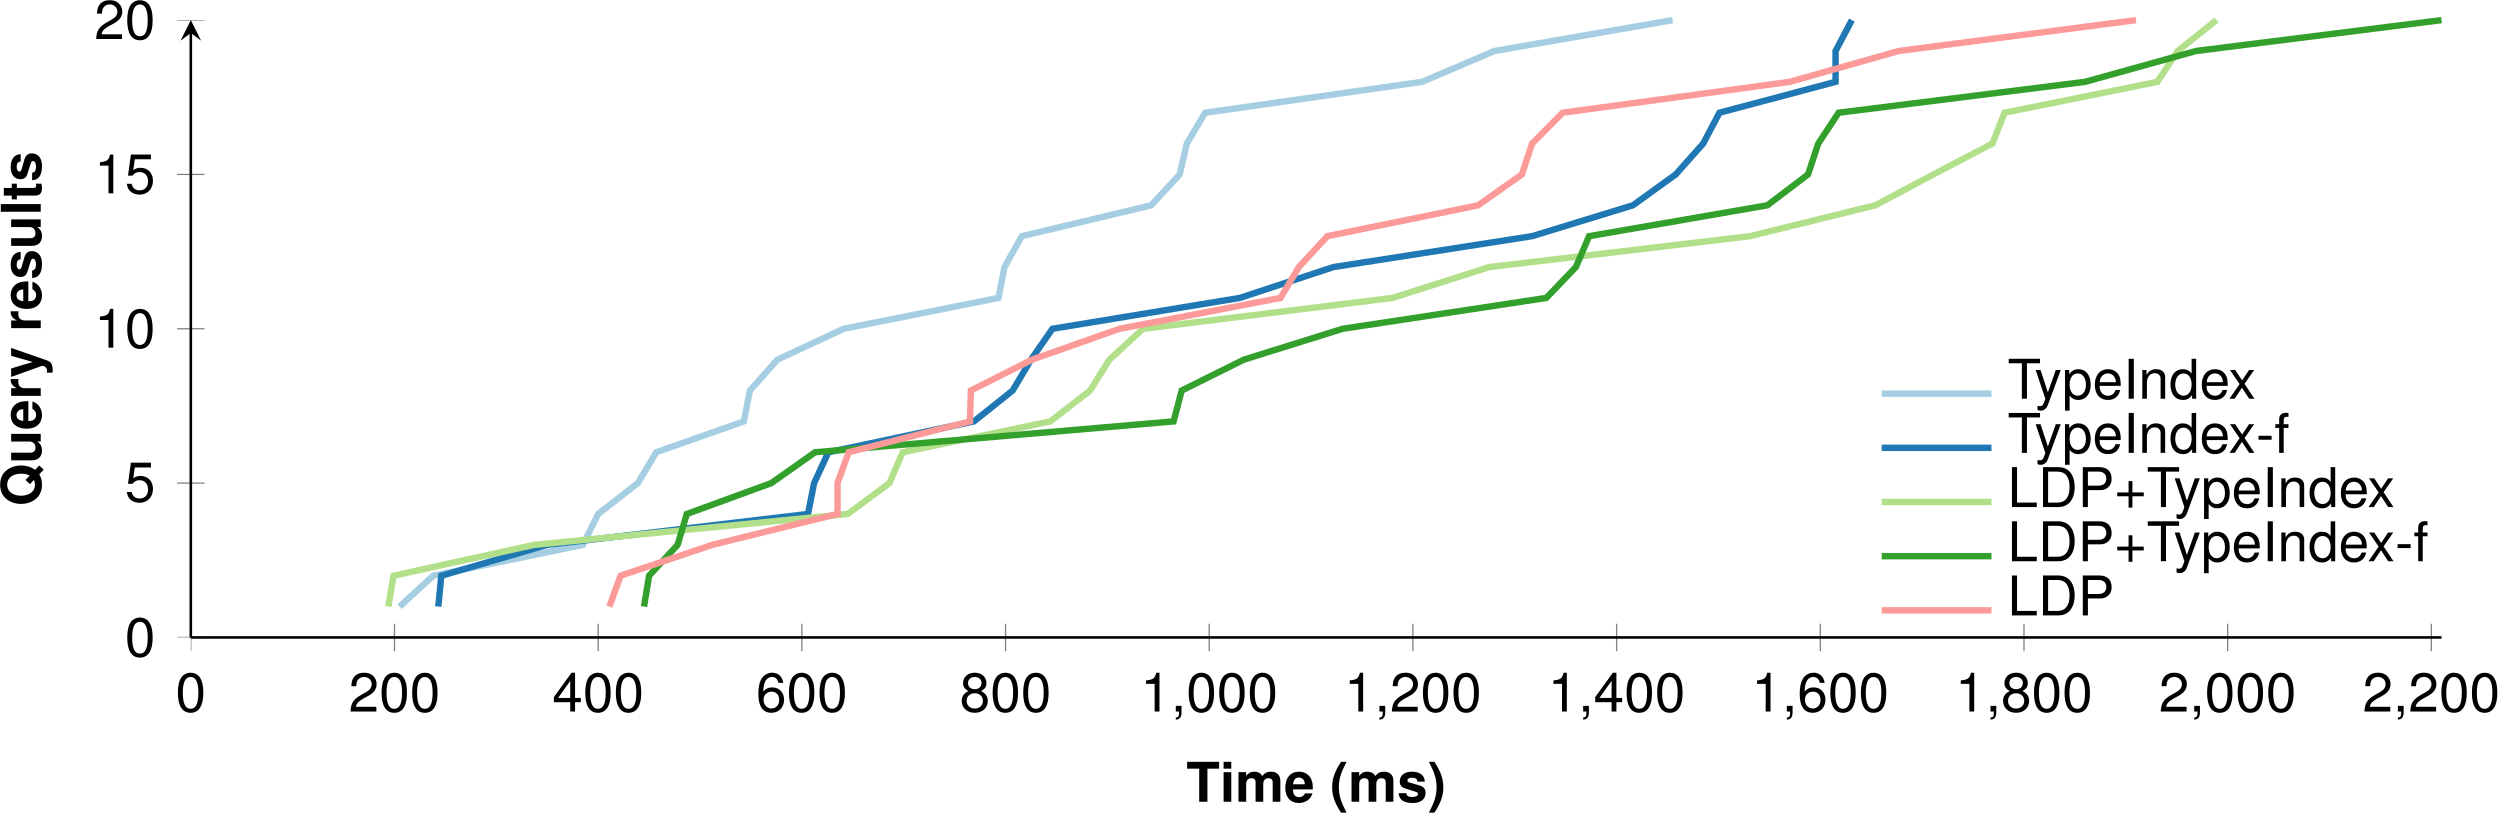
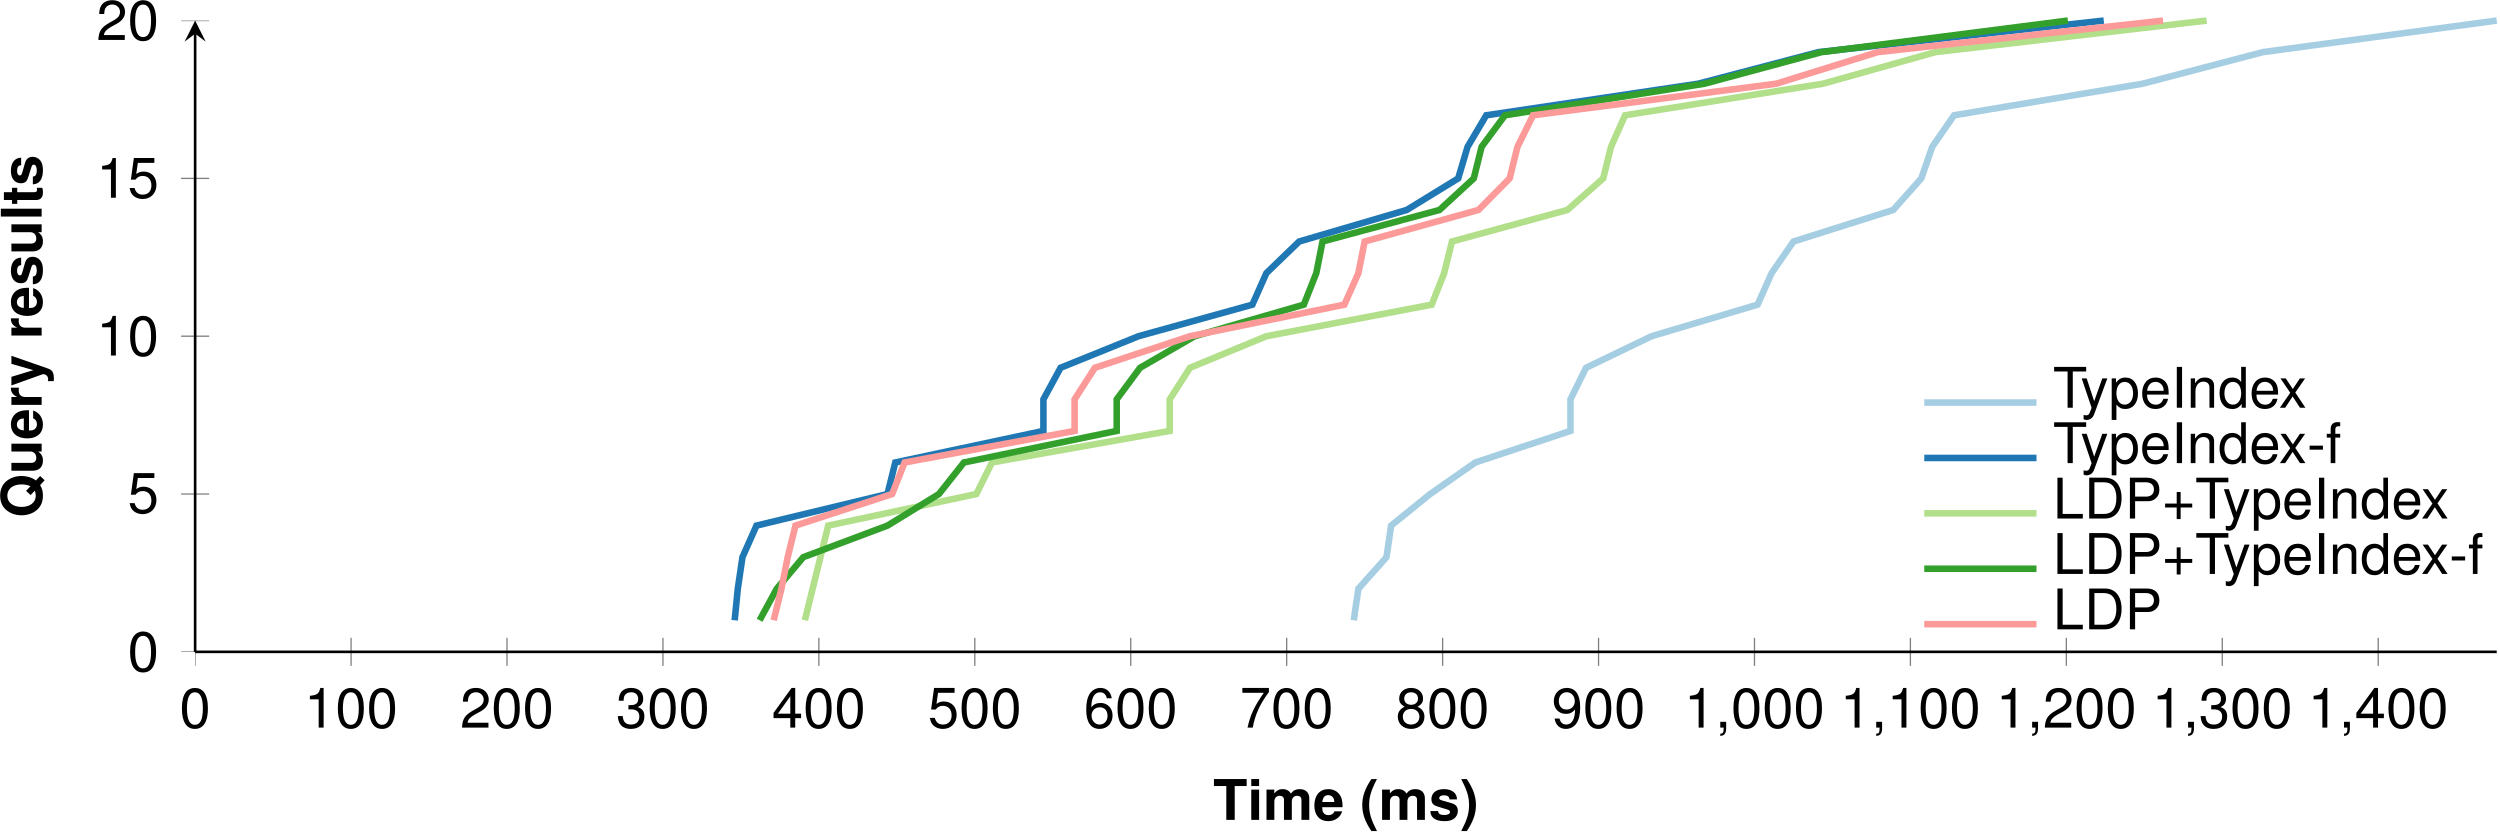
- <svg xmlns="http://www.w3.org/2000/svg" xmlns:xlink="http://www.w3.org/1999/xlink" version="1.1" width="387.319pt" height="126.058pt" viewBox="3.156 -129.159 387.319 126.058">
+ <svg xmlns="http://www.w3.org/2000/svg" xmlns:xlink="http://www.w3.org/1999/xlink" version="1.1" width="378.756pt" height="126.058pt" viewBox="3.156 -129.159 378.756 126.058">
  <defs>
    <clipPath id="clip1">
      <path d="M32.719 111.328H381.414V-267.774H32.719" />
    </clipPath>
    <clipPath id="clip2">
-       <path d="M-109.043-30.402V-126.043H523.176V-30.402" />
+       <path d="M-109.043-30.402V-126.043H523.18V-30.402" />
    </clipPath>
    <path id="g1-40" d="M1.723-6.186C.747-4.718 .339-3.547 .339-2.249C.339-.942 .747 .229 1.723 1.697H2.571C1.672-.051 1.383-1.001 1.383-2.249C1.383-3.488 1.672-4.455 2.571-6.186H1.723Z" />
    <path id="g1-41" d="M1.035 1.697C2.011 .229 2.419-.942 2.419-2.24C2.419-3.547 2.011-4.718 1.035-6.186H.187C1.086-4.438 1.375-3.488 1.375-2.24C1.375-1.001 1.086-.034 .187 1.697H1.035Z" />
    <path id="g1-81" d="M5.643-.874C6.059-1.383 6.322-2.232 6.322-3.064C6.322-3.972 6-4.846 5.457-5.431C4.922-6.008 4.226-6.288 3.344-6.288S1.765-6.008 1.23-5.431C.687-4.846 .365-3.972 .365-3.047S.687-1.247 1.23-.662C1.765-.085 2.469 .195 3.344 .195C3.98 .195 4.455 .068 4.947-.229L5.677 .458L6.322-.229L5.643-.874ZM4.073-2.359L3.428-1.672L4.082-1.052C3.887-.95 3.607-.891 3.335-.891C2.317-.891 1.638-1.748 1.638-3.047S2.317-5.202 3.344-5.202C4.379-5.202 5.049-4.353 5.049-3.038C5.049-2.529 4.956-2.071 4.769-1.697L4.073-2.359Z" />
    <path id="g1-84" d="M3.267-5.126H5.075V-6.186H.119V-5.126H1.994V0H3.267V-5.126Z" />
    <path id="g1-101" d="M4.447-1.918C4.455-2.02 4.455-2.062 4.455-2.122C4.455-2.58 4.387-3.004 4.277-3.327C3.972-4.158 3.233-4.659 2.308-4.659C.993-4.659 .187-3.708 .187-2.172C.187-.704 .984 .195 2.283 .195C3.31 .195 4.141-.39 4.404-1.29H3.233C3.089-.925 2.758-.713 2.325-.713C1.986-.713 1.714-.857 1.544-1.112C1.434-1.281 1.392-1.485 1.375-1.918H4.447ZM1.392-2.707C1.468-3.403 1.765-3.751 2.291-3.751C2.588-3.751 2.86-3.607 3.03-3.369C3.14-3.199 3.191-3.021 3.216-2.707H1.392Z" />
    <path id="g1-105" d="M1.757-4.583H.569V0H1.757V-4.583ZM1.757-6.186H.569V-5.126H1.757V-6.186Z" />
    <path id="g1-108" d="M1.757-6.186H.569V0H1.757V-6.186Z" />
    <path id="g1-109" d="M.509-4.583V0H1.697V-2.75C1.697-3.31 2.003-3.649 2.512-3.649C2.911-3.649 3.157-3.42 3.157-3.055V0H4.345V-2.75C4.345-3.31 4.65-3.649 5.16-3.649C5.558-3.649 5.805-3.42 5.805-3.055V0H6.993V-3.242C6.993-4.133 6.45-4.659 5.533-4.659C4.956-4.659 4.549-4.455 4.192-3.98C3.972-4.413 3.513-4.659 2.945-4.659C2.419-4.659 2.079-4.481 1.689-4.014V-4.583H.509Z" />
    <path id="g1-114" d="M.535-4.583V0H1.723V-2.436C1.723-3.131 2.071-3.479 2.767-3.479C2.894-3.479 2.979-3.471 3.14-3.445V-4.65C3.072-4.659 3.03-4.659 2.996-4.659C2.453-4.659 1.977-4.303 1.723-3.683V-4.583H.535Z" />
    <path id="g1-115" d="M4.286-3.106C4.269-4.073 3.522-4.659 2.291-4.659C1.129-4.659 .407-4.073 .407-3.131C.407-2.826 .501-2.563 .662-2.385C.823-2.223 .967-2.147 1.409-2.003L2.826-1.561C3.123-1.468 3.225-1.375 3.225-1.188C3.225-.908 2.894-.738 2.342-.738C2.037-.738 1.791-.798 1.638-.9C1.511-.993 1.46-1.086 1.409-1.332H.246C.28-.331 1.018 .195 2.41 .195C3.047 .195 3.53 .059 3.87-.212S4.413-.908 4.413-1.358C4.413-1.952 4.116-2.334 3.513-2.512L2.011-2.945C1.68-3.047 1.595-3.114 1.595-3.301C1.595-3.556 1.867-3.725 2.283-3.725C2.851-3.725 3.131-3.522 3.14-3.106H4.286Z" />
    <path id="g1-116" d="M2.554-4.489H1.892V-5.72H.704V-4.489H.119V-3.7H.704V-.883C.704-.161 1.086 .195 1.867 .195C2.13 .195 2.342 .17 2.554 .102V-.73C2.436-.713 2.368-.704 2.283-.704C1.969-.704 1.892-.798 1.892-1.205V-3.7H2.554V-4.489Z" />
    <path id="g1-117" d="M4.591 0V-4.583H3.403V-1.714C3.403-1.171 3.021-.815 2.444-.815C1.935-.815 1.68-1.086 1.68-1.638V-4.583H.492V-1.392C.492-.382 1.052 .195 2.028 .195C2.648 .195 3.064-.034 3.403-.543V0H4.591Z" />
    <path id="g1-121" d="M3.344-4.583L2.393-1.247L1.383-4.583H.076L1.782 .187V.195V.221C1.782 .653 1.46 .984 1.044 .984C.95 .984 .883 .976 .73 .933V1.825C.908 1.85 1.01 1.858 1.154 1.858C1.451 1.858 1.808 1.799 2.011 1.714C2.342 1.578 2.486 1.383 2.682 .84L4.566-4.583H3.344Z" />
    <path id="g3-43" d="M4.532-2.266H2.775V-4.022H2.181V-2.266H.424V-1.672H2.181V.085H2.775V-1.672H4.532V-2.266Z" />
    <path id="g3-44" d="M.738-.883V0H1.247V.153C1.247 .738 1.137 .908 .738 .925V1.247C1.332 1.247 1.629 .866 1.629 .136V-.883H.738Z" />
    <path id="g3-45" d="M2.41-2.648H.39V-2.037H2.41V-2.648Z" />
    <path id="g3-48" d="M2.334-6.017C1.774-6.017 1.264-5.771 .95-5.355C.56-4.829 .365-4.022 .365-2.911C.365-.883 1.044 .195 2.334 .195C3.607 .195 4.303-.883 4.303-2.86C4.303-4.031 4.116-4.812 3.717-5.355C3.403-5.779 2.902-6.017 2.334-6.017ZM2.334-5.355C3.14-5.355 3.539-4.54 3.539-2.928C3.539-1.222 3.148-.424 2.317-.424C1.528-.424 1.129-1.256 1.129-2.902S1.528-5.355 2.334-5.355Z" />
    <path id="g3-49" d="M2.198-4.286V0H2.945V-6.017H2.453C2.189-5.092 2.02-4.964 .866-4.82V-4.286H2.198Z" />
    <path id="g3-50" d="M4.294-.738H1.129C1.205-1.23 1.477-1.544 2.215-1.977L3.064-2.436C3.904-2.894 4.336-3.513 4.336-4.252C4.336-4.752 4.133-5.219 3.776-5.541S2.979-6.017 2.41-6.017C1.646-6.017 1.078-5.745 .747-5.236C.535-4.914 .441-4.54 .424-3.929H1.171C1.197-4.336 1.247-4.583 1.349-4.778C1.544-5.143 1.935-5.363 2.385-5.363C3.064-5.363 3.573-4.88 3.573-4.235C3.573-3.759 3.293-3.352 2.758-3.047L1.977-2.605C.721-1.892 .356-1.324 .289 0H4.294V-.738Z" />
+     <path id="g3-51" d="M1.875-2.758H1.969L2.283-2.767C3.106-2.767 3.53-2.393 3.53-1.672C3.53-.917 3.064-.467 2.283-.467C1.468-.467 1.069-.874 1.018-1.748H.272C.306-1.264 .39-.95 .535-.679C.84-.102 1.434 .195 2.257 .195C3.496 .195 4.294-.543 4.294-1.68C4.294-2.444 3.997-2.868 3.276-3.114C3.836-3.335 4.116-3.759 4.116-4.362C4.116-5.397 3.428-6.017 2.283-6.017C1.069-6.017 .424-5.355 .399-4.073H1.146C1.154-4.438 1.188-4.642 1.281-4.829C1.451-5.16 1.825-5.363 2.291-5.363C2.953-5.363 3.352-4.973 3.352-4.336C3.352-3.912 3.199-3.658 2.868-3.522C2.665-3.437 2.402-3.403 1.875-3.394V-2.758Z" />
    <path id="g3-52" d="M2.775-1.443V0H3.522V-1.443H4.413V-2.113H3.522V-6.017H2.97L.238-2.232V-1.443H2.775ZM2.775-2.113H.891L2.775-4.744V-2.113Z" />
    <path id="g3-53" d="M4.039-6.017H.933L.484-2.741H1.171C1.519-3.157 1.808-3.301 2.274-3.301C3.08-3.301 3.59-2.75 3.59-1.858C3.59-.993 3.089-.467 2.274-.467C1.621-.467 1.222-.798 1.044-1.477H.297C.399-.984 .484-.747 .662-.526C1.001-.068 1.612 .195 2.291 .195C3.505 .195 4.353-.687 4.353-1.96C4.353-3.148 3.564-3.963 2.41-3.963C1.986-3.963 1.646-3.853 1.298-3.598L1.536-5.278H4.039V-6.017Z" />
    <path id="g3-54" d="M4.226-4.447C4.082-5.431 3.437-6.017 2.52-6.017C1.858-6.017 1.264-5.694 .908-5.16C.535-4.574 .365-3.836 .365-2.741C.365-1.731 .518-1.086 .874-.552C1.197-.068 1.723 .195 2.385 .195C3.53 .195 4.353-.653 4.353-1.833C4.353-2.953 3.59-3.742 2.512-3.742C1.918-3.742 1.451-3.513 1.129-3.072C1.137-4.54 1.612-5.355 2.469-5.355C2.996-5.355 3.361-5.024 3.479-4.447H4.226ZM2.419-3.08C3.14-3.08 3.59-2.58 3.59-1.774C3.59-1.018 3.08-.467 2.393-.467C1.697-.467 1.171-1.044 1.171-1.816C1.171-2.563 1.68-3.08 2.419-3.08Z" />
+     <path id="g3-55" d="M4.413-6.017H.39V-5.278H3.641C2.206-3.233 1.621-1.977 1.171 0H1.969C2.3-1.926 3.055-3.581 4.413-5.389V-6.017Z" />
    <path id="g3-56" d="M3.318-3.165C3.938-3.539 4.141-3.844 4.141-4.413C4.141-5.355 3.403-6.017 2.334-6.017C1.273-6.017 .526-5.355 .526-4.413C.526-3.853 .73-3.547 1.341-3.165C.653-2.834 .314-2.334 .314-1.672C.314-.569 1.146 .195 2.334 .195S4.353-.569 4.353-1.663C4.353-2.334 4.014-2.834 3.318-3.165ZM2.334-5.355C2.97-5.355 3.378-4.981 3.378-4.396C3.378-3.836 2.962-3.462 2.334-3.462S1.29-3.836 1.29-4.404C1.29-4.981 1.706-5.355 2.334-5.355ZM2.334-2.834C3.08-2.834 3.59-2.359 3.59-1.655C3.59-.942 3.08-.467 2.317-.467C1.587-.467 1.078-.95 1.078-1.655S1.587-2.834 2.334-2.834Z" />
+     <path id="g3-57" d="M.45-1.375C.594-.39 1.239 .195 2.155 .195C2.817 .195 3.42-.127 3.768-.662C4.15-1.247 4.319-1.986 4.319-3.08C4.319-4.09 4.167-4.735 3.81-5.27C3.479-5.754 2.953-6.017 2.291-6.017C1.146-6.017 .322-5.168 .322-3.989C.322-2.868 1.086-2.079 2.172-2.079C2.741-2.079 3.157-2.283 3.547-2.75C3.539-1.281 3.064-.467 2.206-.467C1.68-.467 1.315-.798 1.197-1.375H.45ZM2.283-5.363C2.979-5.363 3.505-4.786 3.505-4.005C3.505-3.267 2.987-2.741 2.257-2.741C1.536-2.741 1.086-3.242 1.086-4.048C1.086-4.812 1.595-5.363 2.283-5.363Z" />
    <path id="g3-68" d="M.755 0H3.14C4.701 0 5.66-1.171 5.66-3.097C5.66-5.015 4.71-6.186 3.14-6.186H.755V0ZM1.544-.696V-5.491H3.004C4.226-5.491 4.871-4.667 4.871-3.089C4.871-1.528 4.226-.696 3.004-.696H1.544Z" />
    <path id="g3-73" d="M1.646-6.186H.849V0H1.646V-6.186Z" />
    <path id="g3-76" d="M1.468-6.186H.679V0H4.523V-.696H1.468V-6.186Z" />
    <path id="g3-80" d="M1.561-2.622H3.505C3.989-2.622 4.37-2.767 4.701-3.064C5.075-3.403 5.236-3.802 5.236-4.37C5.236-5.533 4.549-6.186 3.327-6.186H.772V0H1.561V-2.622ZM1.561-3.318V-5.491H3.208C3.963-5.491 4.413-5.083 4.413-4.404S3.963-3.318 3.208-3.318H1.561Z" />
    <path id="g3-84" d="M3.004-5.491H5.032V-6.186H.178V-5.491H2.215V0H3.004V-5.491Z" />
    <path id="g3-100" d="M4.201-6.186H3.496V-3.887C3.199-4.336 2.724-4.574 2.13-4.574C.976-4.574 .221-3.649 .221-2.232C.221-.73 .959 .195 2.155 .195C2.767 .195 3.191-.034 3.573-.586V0H4.201V-6.186ZM2.249-3.912C3.013-3.912 3.496-3.233 3.496-2.172C3.496-1.146 3.004-.467 2.257-.467C1.477-.467 .959-1.154 .959-2.189S1.477-3.912 2.249-3.912Z" />
    <path id="g3-101" d="M4.353-1.986C4.353-2.665 4.303-3.072 4.175-3.403C3.887-4.133 3.208-4.574 2.376-4.574C1.137-4.574 .339-3.624 .339-2.164S1.112 .195 2.359 .195C3.378 .195 4.082-.382 4.26-1.349H3.547C3.352-.764 2.953-.458 2.385-.458C1.935-.458 1.553-.662 1.315-1.035C1.146-1.29 1.086-1.544 1.078-1.986H4.353ZM1.095-2.563C1.154-3.386 1.655-3.921 2.368-3.921C3.064-3.921 3.598-3.344 3.598-2.614C3.598-2.597 3.598-2.58 3.59-2.563H1.095Z" />
    <path id="g3-102" d="M2.189-4.447H1.451V-5.143C1.451-5.44 1.621-5.592 1.943-5.592C2.003-5.592 2.028-5.592 2.189-5.584V-6.169C2.028-6.203 1.935-6.212 1.791-6.212C1.137-6.212 .747-5.839 .747-5.202V-4.447H.153V-3.87H.747V0H1.451V-3.87H2.189V-4.447Z" />
    <path id="g3-110" d="M.594-4.447V0H1.307V-2.453C1.307-3.361 1.782-3.955 2.512-3.955C3.072-3.955 3.428-3.615 3.428-3.08V0H4.133V-3.361C4.133-4.099 3.581-4.574 2.724-4.574C2.062-4.574 1.638-4.319 1.247-3.7V-4.447H.594Z" />
    <path id="g3-112" d="M.458 1.85H1.171V-.467C1.544-.008 1.96 .195 2.537 .195C3.683 .195 4.438-.73 4.438-2.147C4.438-3.641 3.708-4.574 2.529-4.574C1.926-4.574 1.443-4.303 1.112-3.776V-4.447H.458V1.85ZM2.41-3.912C3.191-3.912 3.7-3.225 3.7-2.164C3.7-1.154 3.182-.467 2.41-.467C1.663-.467 1.171-1.146 1.171-2.189S1.663-3.912 2.41-3.912Z" />
    <path id="g3-120" d="M2.478-2.3L3.972-4.447H3.174L2.105-2.834L1.035-4.447H.229L1.714-2.266L.144 0H.95L2.079-1.706L3.191 0H4.014L2.478-2.3Z" />
    <path id="g3-121" d="M3.293-4.447L2.062-.984L.925-4.447H.17L1.672 .017L1.4 .721C1.29 1.035 1.129 1.154 .832 1.154C.73 1.154 .611 1.137 .458 1.103V1.74C.603 1.816 .747 1.85 .933 1.85C1.163 1.85 1.409 1.774 1.595 1.638C1.816 1.477 1.943 1.29 2.079 .933L4.056-4.447H3.293Z" />
  </defs>
  <g id="page1">
-     <path d="M65.062-35.184L70.27-39.965L93.465-44.746L95.832-49.531L101.984-54.312L104.824-59.094L118.395-63.875L119.34-68.66L123.602-73.441L133.856-78.223L157.84-83.004L158.786-87.785L161.469-92.57L181.508-97.352L185.926-102.133L187.028-106.914L189.868-111.695L223.477-116.48L234.68-121.262L262.289-126.043" stroke="#a6cee3" fill="none" stroke-width=".996" stroke-miterlimit="10" />
-     <path d="M71.059-35.184L71.531-39.965L87.941-44.746L128.336-49.531L129.281-54.312L131.488-59.094L154.051-63.875L160.047-68.66L162.887-73.441L166.204-78.223L195.235-83.004L209.75-87.785L240.516-92.57L256.137-97.352L262.766-102.133L267.024-106.914L269.547-111.695L287.536-116.481V-121.262L290.059-126.043" stroke="#1f78b4" fill="none" stroke-width=".996" stroke-miterlimit="10" />
-     <path d="M63.328-35.184L64.117-39.965L85.891-44.746L134.489-49.531L140.957-54.312L143.008-59.094L165.887-63.875L172.039-68.66L175.039-73.441L180.243-78.223L218.903-83.004L233.891-87.785L274.282-92.57L293.688-97.352L302.684-102.133L311.832-106.914L313.727-111.695L337.395-116.481L340.551-121.262L346.547-126.043" stroke="#b2df8a" fill="none" stroke-width=".996" stroke-miterlimit="10" />
-     <path d="M102.93-35.184L103.719-39.965L108.137-44.746L109.559-49.531L122.652-54.312L129.438-59.094L184.977-63.875L186.239-68.66L195.864-73.441L211.168-78.223L242.727-83.004L247.301-87.785L249.352-92.57L276.965-97.352L283.274-102.133L284.852-106.914L288.008-111.695L326.192-116.481L343.391-121.262L381.414-126.043" stroke="#33a02c" fill="none" stroke-width=".996" stroke-miterlimit="10" />
-     <path d="M97.566-35.184L99.301-39.965L113.504-44.746L132.911-49.531V-54.312L134.645-59.094L153.422-63.875L153.579-68.66L163.047-73.441L176.614-78.223L201.543-83.004L204.383-87.785L208.801-92.57L232.153-97.352L238.938-102.133L240.516-106.914L245.25-111.695L280.434-116.481L297.317-121.262L334.082-126.043" stroke="#fb9a99" fill="none" stroke-width=".996" stroke-miterlimit="10" />
-     <path d="M32.719-28.277V-32.527M64.273-28.277V-32.527M95.832-28.277V-32.527M127.387-28.277V-32.527M158.946-28.277V-32.527M190.5-28.277V-32.527M222.055-28.277V-32.527M253.614-28.277V-32.527M285.168-28.277V-32.527M316.727-28.277V-32.527M348.282-28.277V-32.527M379.836-28.277V-32.527" stroke="#808080" fill="none" stroke-width=".199" stroke-miterlimit="10" clip-path="url(#clip1)" />
+     <path d="M208.25-35.184L208.957-39.965L213.211-44.746L213.918-49.531L219.825-54.312L226.676-59.094L241.086-63.875V-68.66L243.45-73.441L253.372-78.223L269.438-83.004L271.563-87.785L274.872-92.57L289.989-97.352L294.243-102.133L295.895-106.914L299.204-111.695L327.789-116.48L345.981-121.262L381.414-126.043" stroke="#a6cee3" fill="none" stroke-width=".996" stroke-miterlimit="10" />
+     <path d="M114.461-35.184L114.934-39.965L115.641-44.746L117.766-49.531L137.61-54.312L138.793-59.094L161.235-63.875V-68.66L163.836-73.441L175.649-78.223L192.891-83.004L195.02-87.785L199.981-92.57L216.282-97.352L224.079-102.133L225.497-106.914L228.329-111.695L260.457-116.481L278.649-121.262L321.883-126.043" stroke="#1f78b4" fill="none" stroke-width=".996" stroke-miterlimit="10" />
+     <path d="M125.09-35.184L126.273-39.965L127.453-44.746L128.633-49.531L151.079-54.312L153.442-59.094L180.372-63.875V-68.66L183.442-73.441L195.02-78.223L220.063-83.004L221.95-87.785L223.133-92.57L240.614-97.352L246.047-102.133L247.231-106.914L249.356-111.695L279.36-116.481L296.368-121.262L337.473-126.043" stroke="#b2df8a" fill="none" stroke-width=".996" stroke-miterlimit="10" />
+     <path d="M118.238-35.184L120.836-39.965L124.856-44.746L137.61-49.531L145.407-54.312L149.188-59.094L172.34-63.875V-68.66L175.883-73.441L184.153-78.223L200.688-83.004L202.579-87.785L203.524-92.57L221.243-97.352L226.438-102.133L227.622-106.914L231.164-111.695L261.403-116.481L279.122-121.262L316.45-126.043" stroke="#33a02c" fill="none" stroke-width=".996" stroke-miterlimit="10" />
+     <path d="M120.367-35.184L121.547-39.965L122.492-44.746L123.672-49.531L138.321-54.312L140.211-59.094L165.961-63.875V-68.66L169.032-73.441L183.442-78.223L206.832-83.004L208.957-87.785L209.903-92.57L227.149-97.352L231.872-102.133L233.055-106.914L235.418-111.695L272.27-116.481L287.625-121.262L330.86-126.043" stroke="#fb9a99" fill="none" stroke-width=".996" stroke-miterlimit="10" />
+     <path d="M32.719-28.277V-32.527M56.344-28.277V-32.527M79.969-28.277V-32.527M103.594-28.277V-32.527M127.215-28.277V-32.527M150.84-28.277V-32.527M174.465-28.277V-32.527M198.09-28.277V-32.527M221.715-28.277V-32.527M245.34-28.277V-32.527M268.965-28.277V-32.527M292.586-28.277V-32.527M316.211-28.277V-32.527M339.836-28.277V-32.527M363.461-28.277V-32.527" stroke="#808080" fill="none" stroke-width=".199" stroke-miterlimit="10" clip-path="url(#clip1)" />
    <path d="M30.594-30.402H34.844M30.594-54.312H34.844M30.594-78.223H34.844M30.594-102.133H34.844M30.594-126.043H34.844" stroke="#808080" fill="none" stroke-width=".199" stroke-miterlimit="10" clip-path="url(#clip2)" />
    <path d="M32.719-30.402H381.414" stroke="#000" fill="none" stroke-width=".399" stroke-miterlimit="10" />
    <path d="M32.719-30.402V-124.051" stroke="#000" fill="none" stroke-width=".399" stroke-miterlimit="10" />
    <path d="M32.719-126.043L31.125-122.856L32.719-124.051L34.313-122.856" />
    <g transform="matrix(1 0 0 1 -35.0874 41.8831)">
      <use x="65.438" y="-60.804" xlink:href="#g3-48" />
    </g>
-     <g transform="matrix(1 0 0 1 -8.2672 41.8831)">
+     <g transform="matrix(1 0 0 1 -16.199 41.8831)">
+       <use x="65.438" y="-60.804" xlink:href="#g3-49" />
+       <use x="70.174" y="-60.804" xlink:href="#g3-48" />
+       <use x="74.91" y="-60.804" xlink:href="#g3-48" />
+     </g>
+     <g transform="matrix(1 0 0 1 7.4255 41.8831)">
      <use x="65.438" y="-60.804" xlink:href="#g3-50" />
      <use x="70.174" y="-60.804" xlink:href="#g3-48" />
      <use x="74.91" y="-60.804" xlink:href="#g3-48" />
    </g>
-     <g transform="matrix(1 0 0 1 23.289 41.8831)">
+     <g transform="matrix(1 0 0 1 31.05 41.8831)">
+       <use x="65.438" y="-60.804" xlink:href="#g3-51" />
+       <use x="70.174" y="-60.804" xlink:href="#g3-48" />
+       <use x="74.91" y="-60.804" xlink:href="#g3-48" />
+     </g>
+     <g transform="matrix(1 0 0 1 54.674 41.8831)">
      <use x="65.438" y="-60.804" xlink:href="#g3-52" />
      <use x="70.174" y="-60.804" xlink:href="#g3-48" />
      <use x="74.91" y="-60.804" xlink:href="#g3-48" />
    </g>
-     <g transform="matrix(1 0 0 1 54.845 41.8831)">
+     <g transform="matrix(1 0 0 1 78.299 41.8831)">
+       <use x="65.438" y="-60.804" xlink:href="#g3-53" />
+       <use x="70.174" y="-60.804" xlink:href="#g3-48" />
+       <use x="74.91" y="-60.804" xlink:href="#g3-48" />
+     </g>
+     <g transform="matrix(1 0 0 1 101.923 41.8831)">
      <use x="65.438" y="-60.804" xlink:href="#g3-54" />
      <use x="70.174" y="-60.804" xlink:href="#g3-48" />
      <use x="74.91" y="-60.804" xlink:href="#g3-48" />
    </g>
-     <g transform="matrix(1 0 0 1 86.402 41.8831)">
+     <g transform="matrix(1 0 0 1 125.548 41.8831)">
+       <use x="65.438" y="-60.804" xlink:href="#g3-55" />
+       <use x="70.174" y="-60.804" xlink:href="#g3-48" />
+       <use x="74.91" y="-60.804" xlink:href="#g3-48" />
+     </g>
+     <g transform="matrix(1 0 0 1 149.172 41.8831)">
      <use x="65.438" y="-60.804" xlink:href="#g3-56" />
      <use x="70.174" y="-60.804" xlink:href="#g3-48" />
      <use x="74.91" y="-60.804" xlink:href="#g3-48" />
    </g>
-     <g transform="matrix(1 0 0 1 114.406 41.8831)">
+     <g transform="matrix(1 0 0 1 172.797 41.8831)">
+       <use x="65.438" y="-60.804" xlink:href="#g3-57" />
+       <use x="70.174" y="-60.804" xlink:href="#g3-48" />
+       <use x="74.91" y="-60.804" xlink:href="#g3-48" />
+     </g>
+     <g transform="matrix(1 0 0 1 192.869 41.8831)">
      <use x="65.438" y="-60.804" xlink:href="#g3-49" />
      <use x="70.174" y="-60.804" xlink:href="#g3-44" />
      <use x="72.542" y="-60.804" xlink:href="#g3-48" />
      <use x="77.278" y="-60.804" xlink:href="#g3-48" />
      <use x="82.014" y="-60.804" xlink:href="#g3-48" />
    </g>
-     <g transform="matrix(1 0 0 1 145.962 41.8831)">
+     <g transform="matrix(1 0 0 1 216.494 41.8831)">
+       <use x="65.438" y="-60.804" xlink:href="#g3-49" />
+       <use x="70.174" y="-60.804" xlink:href="#g3-44" />
+       <use x="72.542" y="-60.804" xlink:href="#g3-49" />
+       <use x="77.278" y="-60.804" xlink:href="#g3-48" />
+       <use x="82.014" y="-60.804" xlink:href="#g3-48" />
+     </g>
+     <g transform="matrix(1 0 0 1 240.118 41.8831)">
      <use x="65.438" y="-60.804" xlink:href="#g3-49" />
      <use x="70.174" y="-60.804" xlink:href="#g3-44" />
      <use x="72.542" y="-60.804" xlink:href="#g3-50" />
      <use x="77.278" y="-60.804" xlink:href="#g3-48" />
      <use x="82.014" y="-60.804" xlink:href="#g3-48" />
    </g>
-     <g transform="matrix(1 0 0 1 177.518 41.8831)">
+     <g transform="matrix(1 0 0 1 263.743 41.8831)">
+       <use x="65.438" y="-60.804" xlink:href="#g3-49" />
+       <use x="70.174" y="-60.804" xlink:href="#g3-44" />
+       <use x="72.542" y="-60.804" xlink:href="#g3-51" />
+       <use x="77.278" y="-60.804" xlink:href="#g3-48" />
+       <use x="82.014" y="-60.804" xlink:href="#g3-48" />
+     </g>
+     <g transform="matrix(1 0 0 1 287.367 41.8831)">
      <use x="65.438" y="-60.804" xlink:href="#g3-49" />
      <use x="70.174" y="-60.804" xlink:href="#g3-44" />
      <use x="72.542" y="-60.804" xlink:href="#g3-52" />
-       <use x="77.278" y="-60.804" xlink:href="#g3-48" />
-       <use x="82.014" y="-60.804" xlink:href="#g3-48" />
-     </g>
-     <g transform="matrix(1 0 0 1 209.075 41.8831)">
-       <use x="65.438" y="-60.804" xlink:href="#g3-49" />
-       <use x="70.174" y="-60.804" xlink:href="#g3-44" />
-       <use x="72.542" y="-60.804" xlink:href="#g3-54" />
-       <use x="77.278" y="-60.804" xlink:href="#g3-48" />
-       <use x="82.014" y="-60.804" xlink:href="#g3-48" />
-     </g>
-     <g transform="matrix(1 0 0 1 240.631 41.8831)">
-       <use x="65.438" y="-60.804" xlink:href="#g3-49" />
-       <use x="70.174" y="-60.804" xlink:href="#g3-44" />
-       <use x="72.542" y="-60.804" xlink:href="#g3-56" />
-       <use x="77.278" y="-60.804" xlink:href="#g3-48" />
-       <use x="82.014" y="-60.804" xlink:href="#g3-48" />
-     </g>
-     <g transform="matrix(1 0 0 1 272.187 41.8831)">
-       <use x="65.438" y="-60.804" xlink:href="#g3-50" />
-       <use x="70.174" y="-60.804" xlink:href="#g3-44" />
-       <use x="72.542" y="-60.804" xlink:href="#g3-48" />
-       <use x="77.278" y="-60.804" xlink:href="#g3-48" />
-       <use x="82.014" y="-60.804" xlink:href="#g3-48" />
-     </g>
-     <g transform="matrix(1 0 0 1 303.743 41.8831)">
-       <use x="65.438" y="-60.804" xlink:href="#g3-50" />
-       <use x="70.174" y="-60.804" xlink:href="#g3-44" />
-       <use x="72.542" y="-60.804" xlink:href="#g3-50" />
      <use x="77.278" y="-60.804" xlink:href="#g3-48" />
      <use x="82.014" y="-60.804" xlink:href="#g3-48" />
    </g>
    <g transform="matrix(1 0 0 1 -42.9355 33.3328)">
      <use x="65.438" y="-60.804" xlink:href="#g3-48" />
    </g>
    <g transform="matrix(1 0 0 1 -42.9355 9.3435)">
      <use x="65.438" y="-60.804" xlink:href="#g3-53" />
    </g>
    <g transform="matrix(1 0 0 1 -47.6716 -14.4881)">
      <use x="65.438" y="-60.804" xlink:href="#g3-49" />
      <use x="70.174" y="-60.804" xlink:href="#g3-48" />
    </g>
    <g transform="matrix(1 0 0 1 -47.6716 -38.3985)">
      <use x="65.438" y="-60.804" xlink:href="#g3-49" />
      <use x="70.174" y="-60.804" xlink:href="#g3-53" />
    </g>
    <g transform="matrix(1 0 0 1 -47.6716 -62.3088)">
      <use x="65.438" y="-60.804" xlink:href="#g3-50" />
      <use x="70.174" y="-60.804" xlink:href="#g3-48" />
    </g>
    <g transform="matrix(1 0 0 1 121.514 55.85751)">
      <use x="65.438" y="-60.804" xlink:href="#g1-84" />
      <use x="70.643" y="-60.804" xlink:href="#g1-105" />
      <use x="73.01" y="-60.804" xlink:href="#g1-109" />
      <use x="80.583" y="-60.804" xlink:href="#g1-101" />
      <use x="87.687" y="-60.804" xlink:href="#g1-40" />
      <use x="90.523" y="-60.804" xlink:href="#g1-109" />
      <use x="98.096" y="-60.804" xlink:href="#g1-115" />
      <use x="102.832" y="-60.804" xlink:href="#g1-41" />
    </g>
    <g transform="matrix(0 -1 1 0 70.26974 14.7158)">
      <use x="65.438" y="-60.804" xlink:href="#g1-81" />
      <use x="72.065" y="-60.804" xlink:href="#g1-117" />
      <use x="77.27" y="-60.804" xlink:href="#g1-101" />
      <use x="82.005" y="-60.804" xlink:href="#g1-114" />
      <use x="85.404" y="-60.804" xlink:href="#g1-121" />
      <use x="92.508" y="-60.804" xlink:href="#g1-114" />
      <use x="95.821" y="-60.804" xlink:href="#g1-101" />
      <use x="100.557" y="-60.804" xlink:href="#g1-115" />
      <use x="105.293" y="-60.804" xlink:href="#g1-117" />
      <use x="110.498" y="-60.804" xlink:href="#g1-108" />
      <use x="112.866" y="-60.804" xlink:href="#g1-116" />
      <use x="115.702" y="-60.804" xlink:href="#g1-115" />
    </g>
    <path d="M294.684-68.172H303.188H311.692" stroke="#a6cee3" fill="none" stroke-width=".996" stroke-miterlimit="10" />
-     <g transform="matrix(1 0 0 1 230.7406 26.9903)">
+     <g transform="matrix(1 0 0 1 230.7416 26.9903)">
      <use x="83.442" y="-94.378" xlink:href="#g3-84" />
      <use x="87.625" y="-94.378" xlink:href="#g3-121" />
      <use x="91.884" y="-94.378" xlink:href="#g3-112" />
      <use x="96.62" y="-94.378" xlink:href="#g3-101" />
      <use x="101.356" y="-94.378" xlink:href="#g3-73" />
      <use x="103.724" y="-94.378" xlink:href="#g3-110" />
      <use x="108.46" y="-94.378" xlink:href="#g3-100" />
      <use x="113.196" y="-94.378" xlink:href="#g3-101" />
      <use x="117.676" y="-94.378" xlink:href="#g3-120" />
    </g>
    <path d="M294.684-59.777H303.188H311.692" stroke="#1f78b4" fill="none" stroke-width=".996" stroke-miterlimit="10" />
-     <g transform="matrix(1 0 0 1 230.7406 26.9903)">
+     <g transform="matrix(1 0 0 1 230.7416 26.9903)">
      <use x="83.442" y="-85.985" xlink:href="#g3-84" />
      <use x="87.625" y="-85.985" xlink:href="#g3-121" />
      <use x="91.884" y="-85.985" xlink:href="#g3-112" />
      <use x="96.62" y="-85.985" xlink:href="#g3-101" />
      <use x="101.356" y="-85.985" xlink:href="#g3-73" />
      <use x="103.724" y="-85.985" xlink:href="#g3-110" />
      <use x="108.46" y="-85.985" xlink:href="#g3-100" />
      <use x="113.196" y="-85.985" xlink:href="#g3-101" />
      <use x="117.676" y="-85.985" xlink:href="#g3-120" />
      <use x="121.935" y="-85.985" xlink:href="#g3-45" />
      <use x="124.772" y="-85.985" xlink:href="#g3-102" />
    </g>
    <path d="M294.684-51.387H303.188H311.692" stroke="#b2df8a" fill="none" stroke-width=".996" stroke-miterlimit="10" />
-     <g transform="matrix(1 0 0 1 230.7406 26.9903)">
+     <g transform="matrix(1 0 0 1 230.7416 26.9903)">
      <use x="83.442" y="-77.591" xlink:href="#g3-76" />
      <use x="88.178" y="-77.591" xlink:href="#g3-68" />
      <use x="94.328" y="-77.591" xlink:href="#g3-80" />
      <use x="100.01" y="-77.591" xlink:href="#g3-43" />
      <use x="104.984" y="-77.591" xlink:href="#g3-84" />
      <use x="109.167" y="-77.591" xlink:href="#g3-121" />
      <use x="113.426" y="-77.591" xlink:href="#g3-112" />
      <use x="118.162" y="-77.591" xlink:href="#g3-101" />
      <use x="122.898" y="-77.591" xlink:href="#g3-73" />
      <use x="125.266" y="-77.591" xlink:href="#g3-110" />
      <use x="130.002" y="-77.591" xlink:href="#g3-100" />
      <use x="134.738" y="-77.591" xlink:href="#g3-101" />
      <use x="139.218" y="-77.591" xlink:href="#g3-120" />
    </g>
    <path d="M294.684-42.992H303.188H311.692" stroke="#33a02c" fill="none" stroke-width=".996" stroke-miterlimit="10" />
-     <g transform="matrix(1 0 0 1 230.7406 26.9903)">
+     <g transform="matrix(1 0 0 1 230.7416 26.9903)">
      <use x="83.442" y="-69.198" xlink:href="#g3-76" />
      <use x="88.178" y="-69.198" xlink:href="#g3-68" />
      <use x="94.328" y="-69.198" xlink:href="#g3-80" />
      <use x="100.01" y="-69.198" xlink:href="#g3-43" />
      <use x="104.984" y="-69.198" xlink:href="#g3-84" />
      <use x="109.167" y="-69.198" xlink:href="#g3-121" />
      <use x="113.426" y="-69.198" xlink:href="#g3-112" />
      <use x="118.162" y="-69.198" xlink:href="#g3-101" />
      <use x="122.898" y="-69.198" xlink:href="#g3-73" />
      <use x="125.266" y="-69.198" xlink:href="#g3-110" />
      <use x="130.002" y="-69.198" xlink:href="#g3-100" />
      <use x="134.738" y="-69.198" xlink:href="#g3-101" />
      <use x="139.218" y="-69.198" xlink:href="#g3-120" />
      <use x="143.477" y="-69.198" xlink:href="#g3-45" />
      <use x="146.313" y="-69.198" xlink:href="#g3-102" />
    </g>
    <path d="M294.684-34.598H303.188H311.692" stroke="#fb9a99" fill="none" stroke-width=".996" stroke-miterlimit="10" />
-     <g transform="matrix(1 0 0 1 230.7406 26.9903)">
+     <g transform="matrix(1 0 0 1 230.7416 26.9903)">
      <use x="83.442" y="-60.804" xlink:href="#g3-76" />
      <use x="88.178" y="-60.804" xlink:href="#g3-68" />
      <use x="94.328" y="-60.804" xlink:href="#g3-80" />
    </g>
  </g>
</svg>
